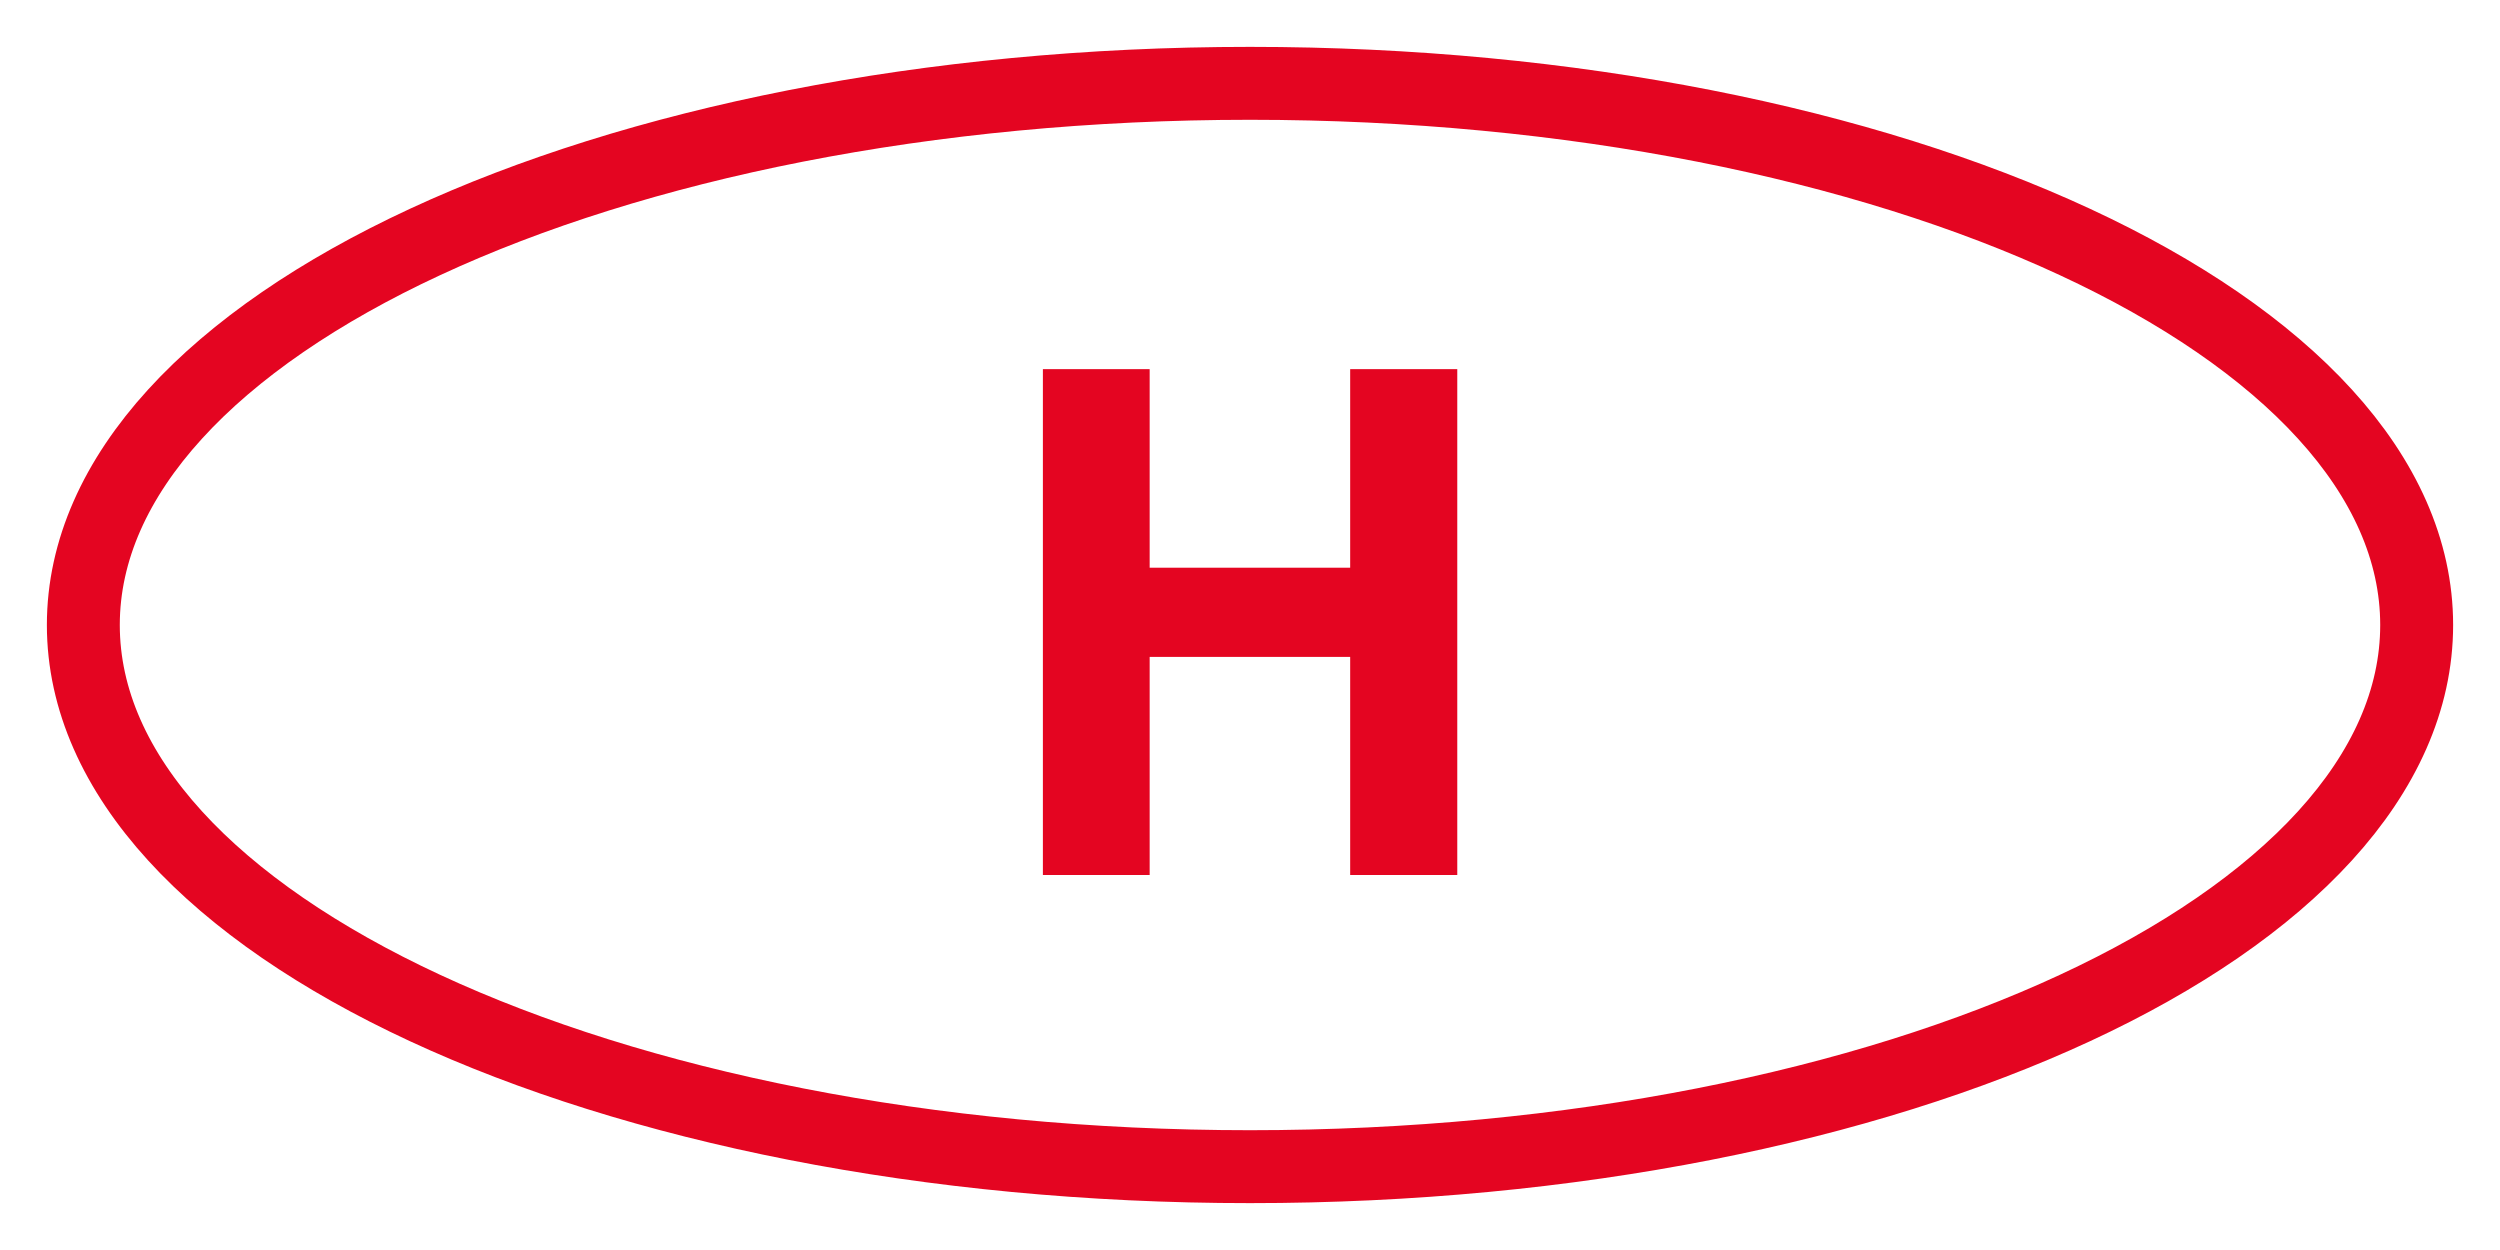
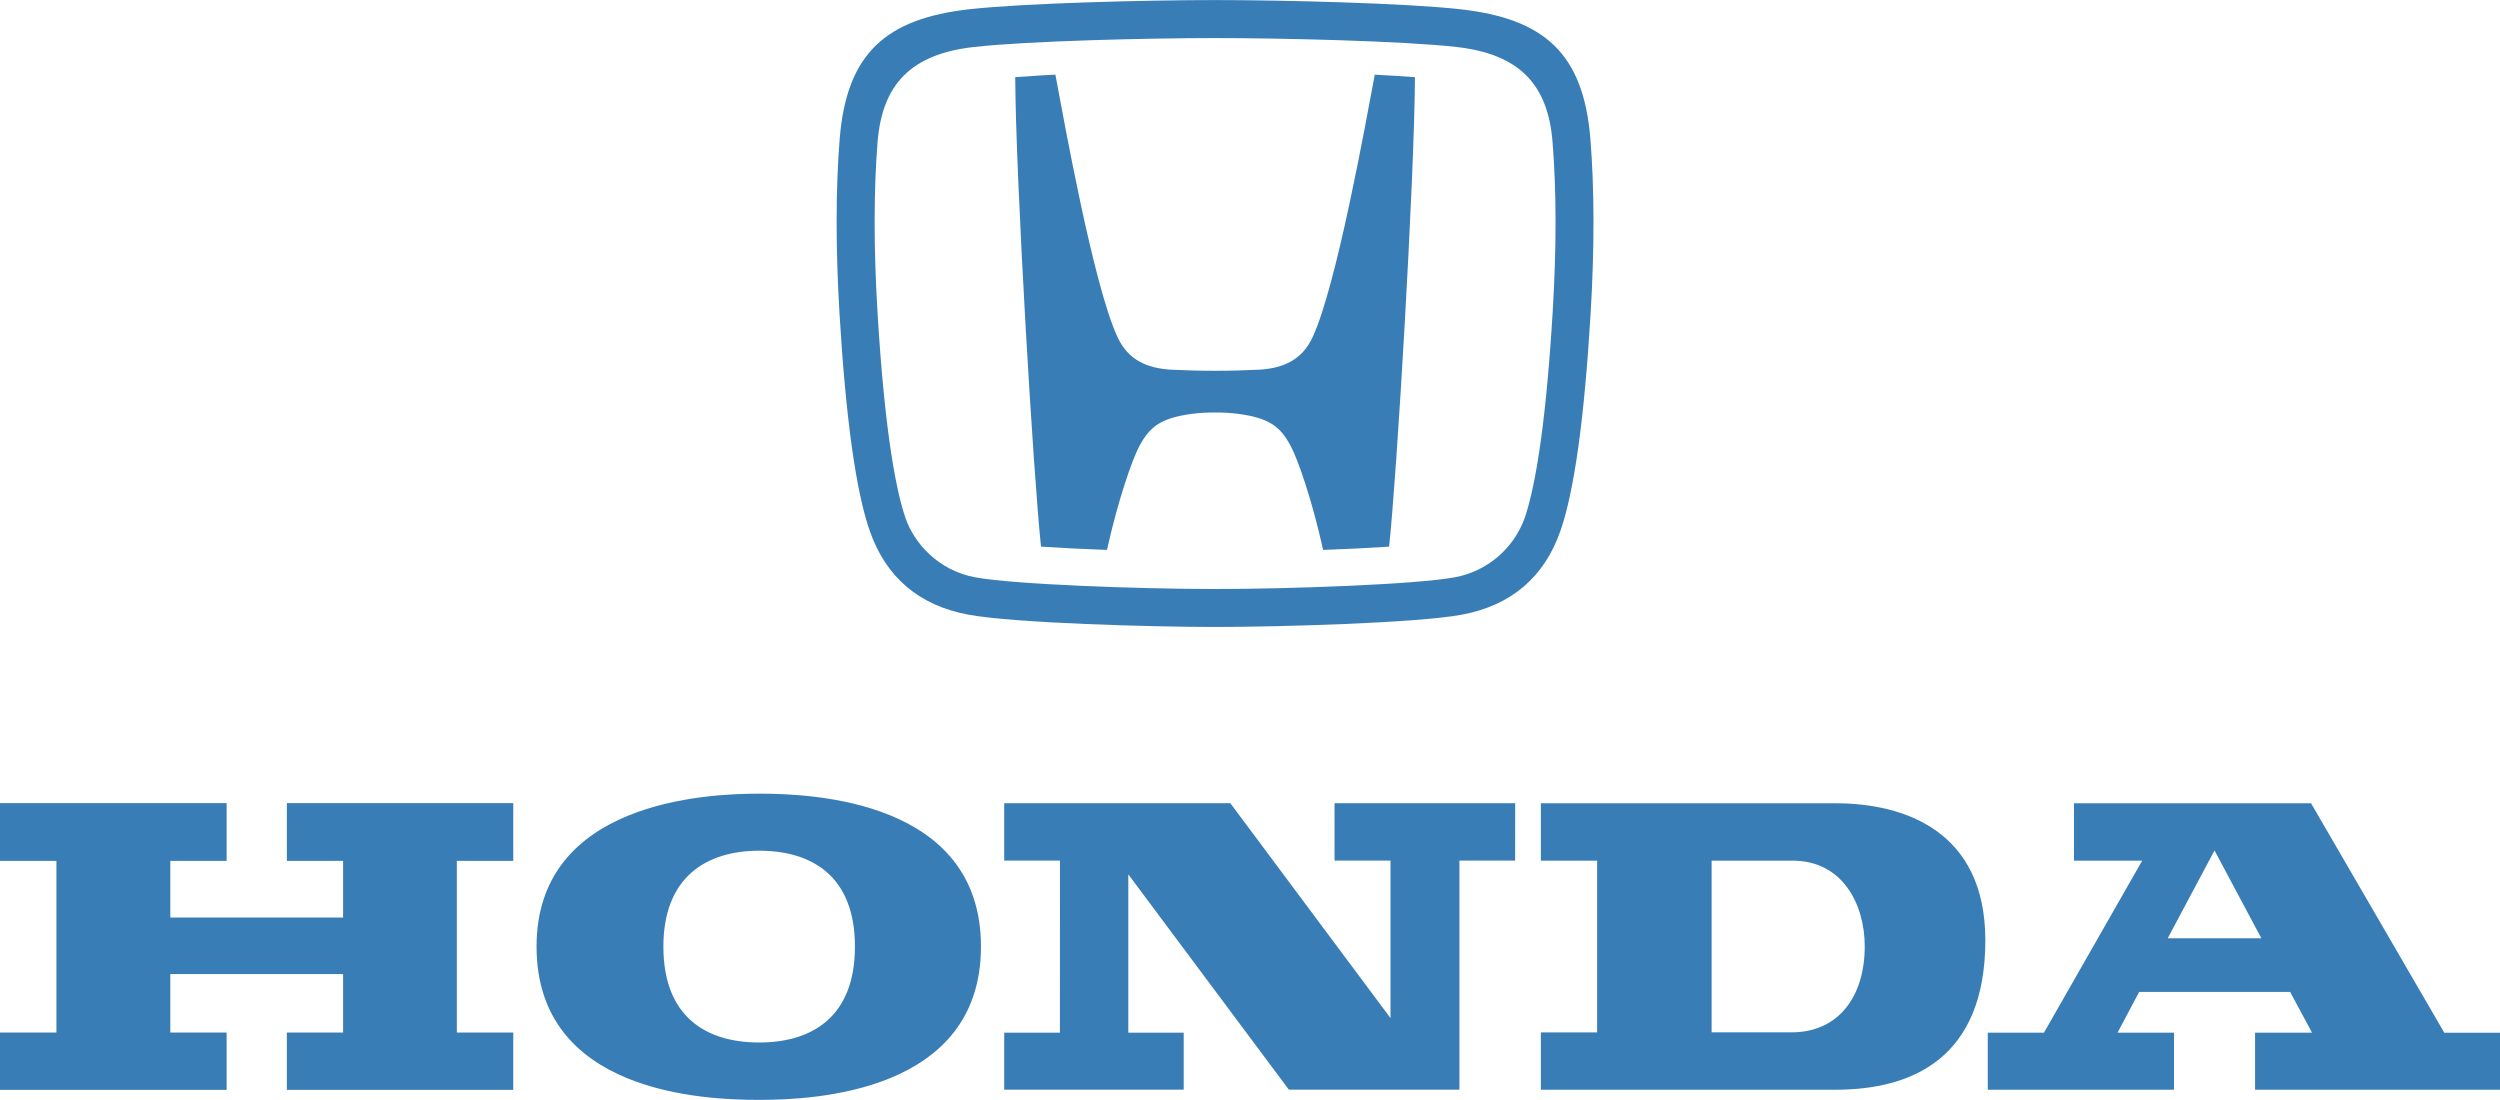
- <svg xmlns="http://www.w3.org/2000/svg" viewBox="0 0 120 60" fill="none">
-   <ellipse cx="60" cy="30" rx="56" ry="26" stroke="#E40521" stroke-width="3.5" />
-   <text x="60" y="42" text-anchor="middle" font-family="Arial Black, sans-serif" font-weight="900" font-size="34" fill="#E40521">H</text>
+ <svg xmlns="http://www.w3.org/2000/svg" width="2500" height="1100" viewBox="0 0 46.044 20.257">
+   <g fill="#397db7">
+     <path d="M28.379 14.793h5.426c1.267 0 2.76.509 2.76 2.522 0 2.187-1.364 2.754-2.76 2.754h-5.426v-1.056h1.036V15.85h-1.036v-1.057zm3.144 4.219h1.475c.869 0 1.346-.669 1.346-1.581 0-.79-.416-1.581-1.33-1.581h-1.49v3.162M13.982 14.616c.992 0 4.085.127 4.085 2.816 0 2.69-3.079 2.824-4.085 2.824-1.007 0-4.1-.12-4.1-2.824.001-2.665 3.108-2.816 4.1-2.816zm-1.764 2.817c0 1.303.798 1.766 1.764 1.766.981 0 1.764-.478 1.764-1.766 0-1.304-.798-1.766-1.764-1.766-.982 0-1.764.493-1.764 1.766M0 19.015h1.039v-3.161H0V14.79h4.174v1.064H3.137v1.043h3.182v-1.043H5.283V14.79h4.17v1.064H8.414v3.161h1.039v1.056h-4.17v-1.056h1.036v-1.076H3.137v1.076h1.037v1.056H0v-1.056M21.801 20.068h-3.306v-1.05h1.026l.001-3.169h-1.027v-1.057h4.165l2.95 3.958v-2.901h-1.031v-1.057h3.327l-.001 1.057h-1.026v4.219h-3.141l-2.957-3.965v2.915h1.02v1.05M46.044 19.018v1.051h-4.511v-1.051h1.049l-.403-.75h-2.781l-.398.75h1.04v1.051h-3.43v-1.051h1.035l1.809-3.168h-1.256v-1.057h4.366l2.454 4.226h1.026zm-4.395-1.738l-.863-1.618-.862 1.618h1.725M22.379 7.596c-.15 0-.301.008-.42.024-.565.076-.777.223-.976.598-.129.242-.388.975-.595 1.909a42.292 42.292 0 0 1-1.215-.06c-.141-1.312-.466-6.773-.475-8.647.229-.015.472-.035.74-.046.162.866.702 3.884 1.144 4.833.196.423.538.567.957.599a16.25 16.25 0 0 0 1.681 0c.418-.032.76-.176.956-.599.441-.949.981-3.966 1.144-4.833.268.012.512.031.74.046-.009 1.875-.333 7.335-.476 8.647-.362.024-.78.044-1.215.06-.207-.935-.466-1.667-.595-1.909-.198-.375-.41-.522-.976-.598a3.291 3.291 0 0 0-.419-.024" />
+     <path d="M22.379 11.546c-1.127 0-3.703-.069-4.551-.228-.901-.169-1.509-.686-1.807-1.536-.255-.725-.443-2.071-.559-4.001-.072-1.209-.071-2.295.003-3.225.128-1.583.859-2.214 2.388-2.387C18.875.055 21.159 0 22.379 0s3.504.055 4.524.17c1.529.173 2.261.804 2.388 2.387.075.93.076 2.016.004 3.225-.115 1.93-.303 3.276-.558 4.001-.299.85-.906 1.366-1.809 1.536-.845.158-3.422.227-4.549.227zm4.421-.916a1.695 1.695 0 0 0 1.277-1.08c.16-.457.381-1.488.52-3.812.071-1.177.07-2.229-.003-3.127-.086-1.074-.628-1.618-1.769-1.747C25.831.752 23.584.7 22.379.7s-3.452.052-4.447.165c-1.14.129-1.682.673-1.769 1.747-.072.898-.072 1.95-.002 3.127.139 2.324.36 3.354.52 3.812.154.438.584.949 1.276 1.08.713.133 3.056.216 4.422.216s3.708-.083 4.421-.217" />
+   </g>
</svg>
